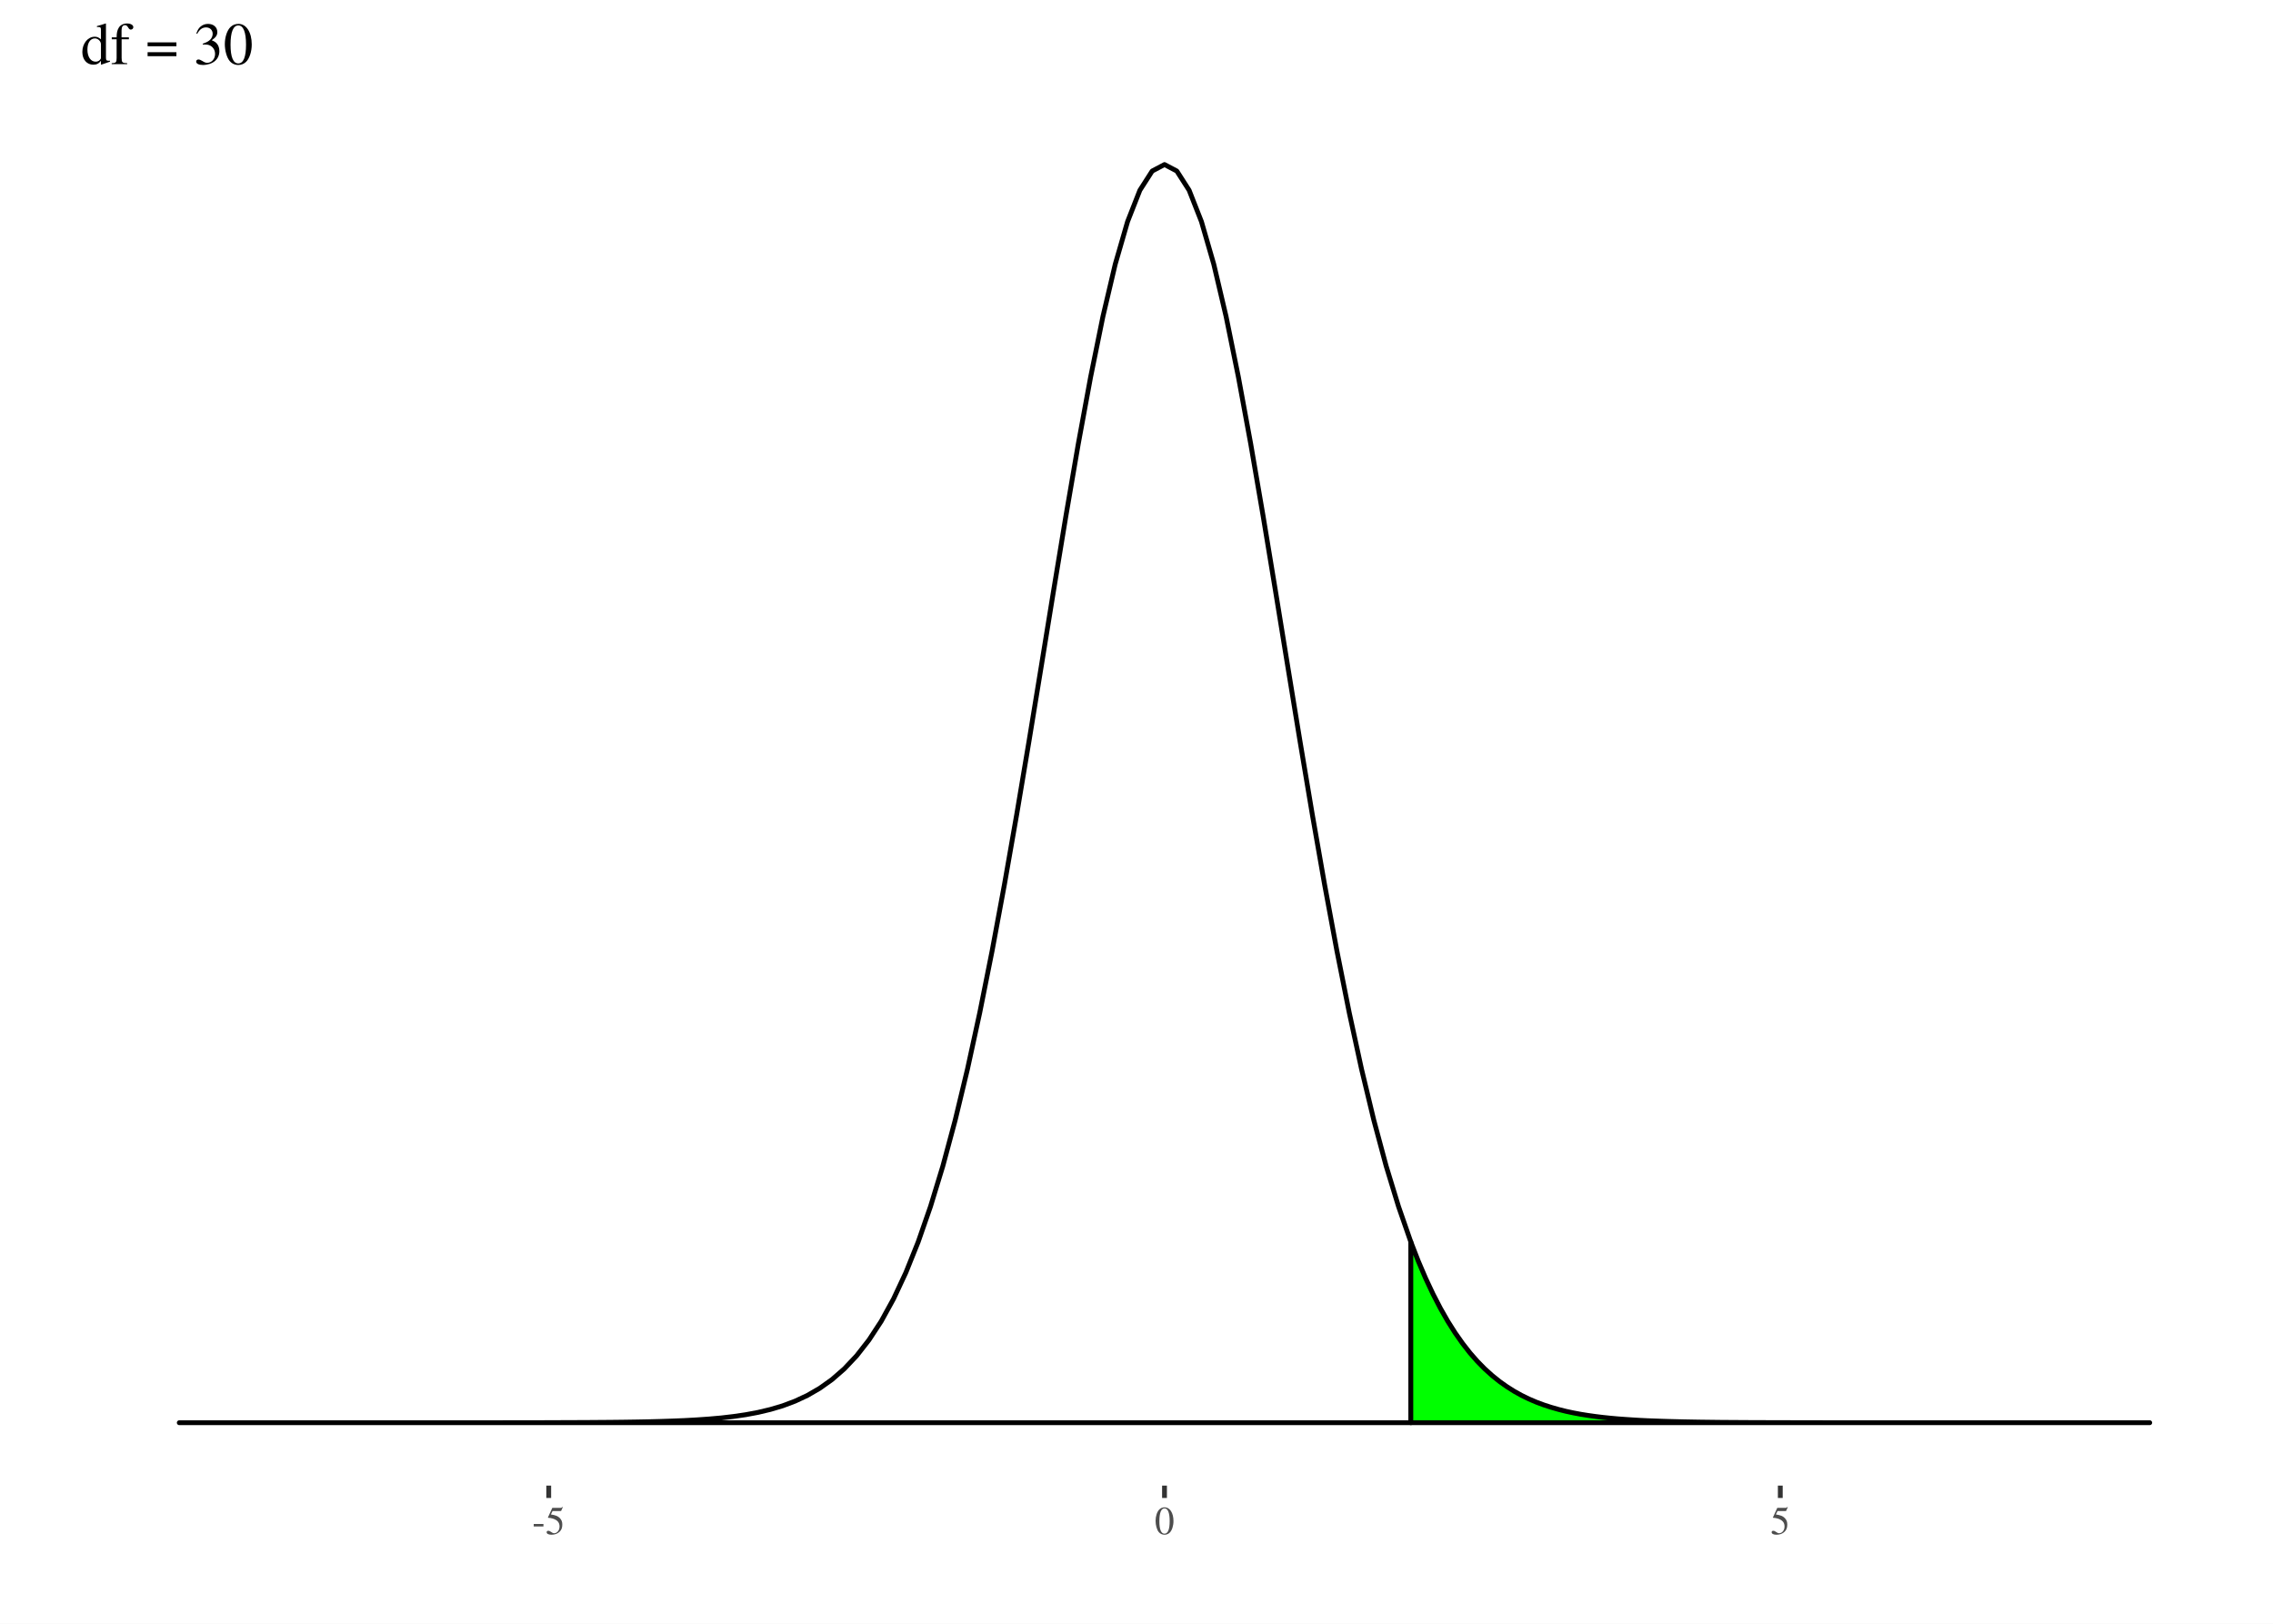
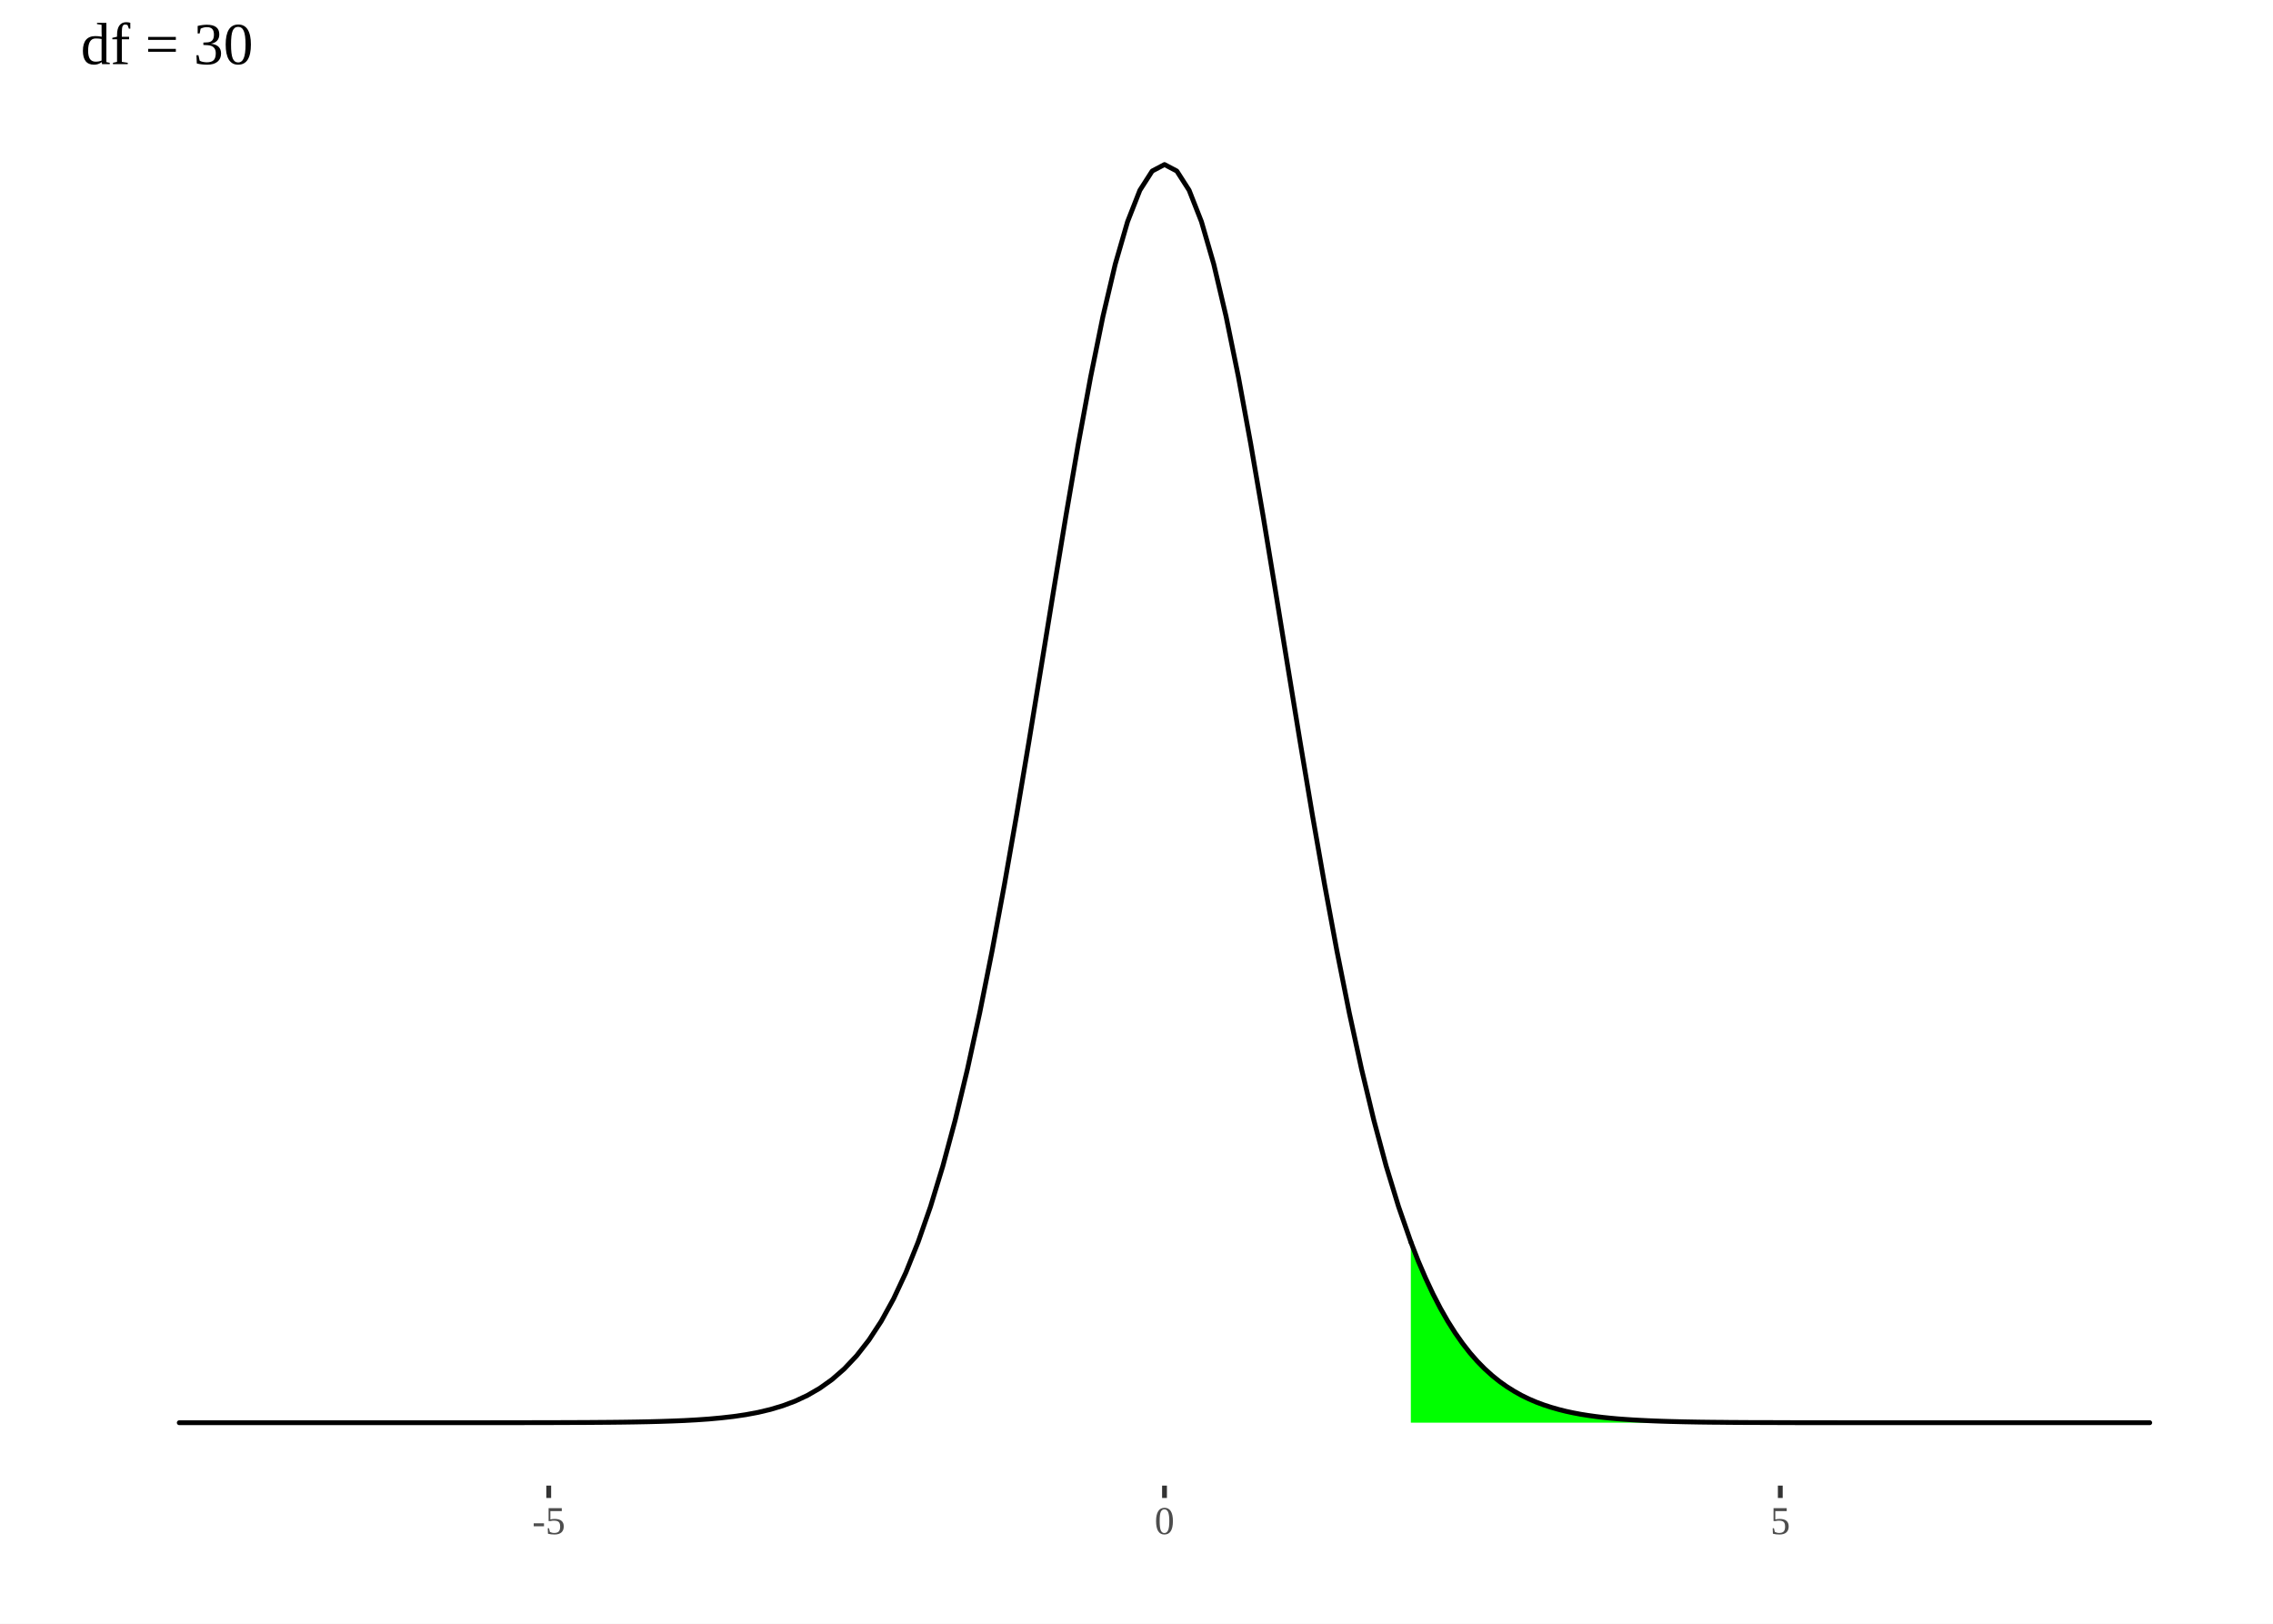
<svg xmlns="http://www.w3.org/2000/svg" viewBox="0 0 504.00 360.00">
  <defs>
    <style type="text/css">
    line, polyline, polygon, path, rect, circle {
      fill: none;
      stroke: #000000;
      stroke-linecap: round;
      stroke-linejoin: round;
      stroke-miterlimit: 10.00;
    }
  </style>
  </defs>
  <rect width="100%" height="100%" style="stroke: none; fill: #FFFFFF;" />
  <defs>
    <clipPath id="cpMTcuOTB8NDk4LjUyfDMyOS4zOHwyMi41Mw==">
      <rect x="17.90" y="22.53" width="480.62" height="306.85" />
    </clipPath>
  </defs>
-   <polygon points="39.75,315.43 42.48,315.43 45.21,315.43 47.94,315.43 50.67,315.43 53.40,315.43 56.13,315.43 58.86,315.43 61.59,315.43 64.32,315.43 67.05,315.43 69.78,315.43 72.52,315.43 75.25,315.43 77.98,315.43 80.71,315.43 83.44,315.43 86.17,315.43 88.90,315.43 91.63,315.43 94.36,315.43 97.09,315.43 99.82,315.43 102.55,315.43 105.28,315.43 108.02,315.43 110.75,315.43 113.48,315.42 116.21,315.42 118.94,315.42 121.67,315.41 124.40,315.40 127.13,315.39 129.86,315.38 132.59,315.36 135.32,315.34 138.05,315.31 140.79,315.27 143.52,315.22 146.25,315.15 148.98,315.06 151.71,314.95 154.44,314.80 157.17,314.61 159.90,314.37 162.63,314.05 165.36,313.65 168.09,313.14 170.82,312.49 173.55,311.68 176.29,310.65 179.02,309.38 181.75,307.80 184.48,305.86 187.21,303.48 189.94,300.59 192.67,297.10 195.40,292.93 198.13,287.97 200.86,282.14 203.59,275.35 206.32,267.50 209.06,258.53 211.79,248.38 214.52,237.04 217.25,224.50 219.98,210.84 222.71,196.14 225.44,180.56 228.17,164.30 230.90,147.63 233.63,130.85 236.36,114.32 239.09,98.43 241.83,83.57 244.56,70.15 247.29,58.56 250.02,49.13 252.75,42.18 255.48,37.92 258.21,36.48 260.94,37.92 263.67,42.18 266.40,49.13 269.13,58.56 271.86,70.15 274.59,83.57 277.33,98.43 280.06,114.32 282.79,130.85 285.52,147.63 288.25,164.30 290.98,180.56 293.71,196.14 296.44,210.84 299.17,224.50 301.90,237.04 304.63,248.38 307.36,258.53 310.10,267.50 312.83,275.35 312.83,315.43 310.10,315.43 307.36,315.43 304.63,315.43 301.90,315.43 299.17,315.43 296.44,315.43 293.71,315.43 290.98,315.43 288.25,315.43 285.52,315.43 282.79,315.43 280.06,315.43 277.33,315.43 274.59,315.43 271.86,315.43 269.13,315.43 266.40,315.43 263.67,315.43 260.94,315.43 258.21,315.43 255.48,315.43 252.75,315.43 250.02,315.43 247.29,315.43 244.56,315.43 241.83,315.43 239.09,315.43 236.36,315.43 233.63,315.43 230.90,315.43 228.17,315.43 225.44,315.43 222.71,315.43 219.98,315.43 217.25,315.43 214.52,315.43 211.79,315.43 209.06,315.43 206.32,315.43 203.59,315.43 200.86,315.43 198.13,315.43 195.40,315.43 192.67,315.43 189.94,315.43 187.21,315.43 184.48,315.43 181.75,315.43 179.02,315.43 176.29,315.43 173.55,315.43 170.82,315.43 168.09,315.43 165.36,315.43 162.63,315.43 159.90,315.43 157.17,315.43 154.44,315.43 151.71,315.43 148.98,315.43 146.25,315.43 143.52,315.43 140.79,315.43 138.05,315.43 135.32,315.43 132.59,315.43 129.86,315.43 127.13,315.43 124.40,315.43 121.67,315.43 118.94,315.43 116.21,315.43 113.48,315.43 110.75,315.43 108.02,315.43 105.28,315.43 102.55,315.43 99.82,315.43 97.09,315.43 94.36,315.43 91.63,315.43 88.90,315.43 86.17,315.43 83.44,315.43 80.71,315.43 77.98,315.43 75.25,315.43 72.52,315.43 69.78,315.43 67.05,315.43 64.32,315.43 61.59,315.43 58.86,315.43 56.13,315.43 53.40,315.43 50.67,315.43 47.94,315.43 45.21,315.43 42.48,315.43 39.75,315.43 " style="stroke-width: 1.07; fill: #FFFFFF;" clip-path="url(#cpMTcuOTB8NDk4LjUyfDMyOS4zOHwyMi41Mw==)" />
-   <polygon points="312.83,275.35 314.46,279.55 316.10,283.39 317.74,286.88 319.38,290.05 321.02,292.93 322.66,295.52 324.30,297.85 325.93,299.94 327.57,301.81 329.21,303.48 330.85,304.96 332.49,306.28 334.13,307.44 335.76,308.47 337.40,309.38 339.04,310.18 340.68,310.88 342.32,311.49 343.96,312.02 345.60,312.49 347.23,312.90 348.87,313.25 350.51,313.56 352.15,313.82 353.79,314.05 355.43,314.25 357.06,314.42 358.70,314.57 360.34,314.69 361.98,314.80 363.62,314.90 365.26,314.98 366.90,315.04 368.53,315.10 370.17,315.15 371.81,315.19 373.45,315.23 375.09,315.26 376.73,315.29 378.37,315.31 380.00,315.33 381.64,315.35 383.28,315.36 384.92,315.37 386.56,315.38 388.20,315.39 389.83,315.40 391.47,315.40 393.11,315.41 394.75,315.41 396.39,315.41 398.03,315.42 399.67,315.42 401.30,315.42 402.94,315.42 404.58,315.43 406.22,315.43 407.86,315.43 409.50,315.43 411.13,315.43 412.77,315.43 414.41,315.43 416.05,315.43 417.69,315.43 419.33,315.43 420.97,315.43 422.60,315.43 424.24,315.43 425.88,315.43 427.52,315.43 429.16,315.43 430.80,315.43 432.44,315.43 434.07,315.43 435.71,315.43 437.35,315.43 438.99,315.43 440.63,315.43 442.27,315.43 443.90,315.43 445.54,315.43 447.18,315.43 448.82,315.43 450.46,315.43 452.10,315.43 453.74,315.43 455.37,315.43 457.01,315.43 458.65,315.43 460.29,315.43 461.93,315.43 463.57,315.43 465.20,315.43 466.84,315.43 468.48,315.43 470.12,315.43 471.76,315.43 473.40,315.43 475.04,315.43 476.67,315.43 476.67,315.43 475.04,315.43 473.40,315.43 471.76,315.43 470.12,315.43 468.48,315.43 466.84,315.43 465.20,315.43 463.57,315.43 461.93,315.43 460.29,315.43 458.65,315.43 457.01,315.43 455.37,315.43 453.74,315.43 452.10,315.43 450.46,315.43 448.82,315.43 447.18,315.43 445.54,315.43 443.90,315.43 442.27,315.43 440.63,315.43 438.99,315.43 437.35,315.43 435.71,315.43 434.07,315.43 432.44,315.43 430.80,315.43 429.16,315.43 427.52,315.43 425.88,315.43 424.24,315.43 422.60,315.43 420.97,315.43 419.33,315.43 417.69,315.43 416.05,315.43 414.41,315.43 412.77,315.43 411.13,315.43 409.50,315.43 407.86,315.43 406.22,315.43 404.58,315.43 402.94,315.43 401.30,315.43 399.67,315.43 398.03,315.43 396.39,315.43 394.75,315.43 393.11,315.43 391.47,315.43 389.83,315.43 388.20,315.43 386.56,315.43 384.92,315.43 383.28,315.43 381.64,315.43 380.00,315.43 378.37,315.43 376.73,315.43 375.09,315.43 373.45,315.43 371.81,315.43 370.17,315.43 368.53,315.43 366.90,315.43 365.26,315.43 363.62,315.43 361.98,315.43 360.34,315.43 358.70,315.43 357.06,315.43 355.43,315.43 353.79,315.43 352.15,315.43 350.51,315.43 348.87,315.43 347.23,315.43 345.60,315.43 343.96,315.43 342.32,315.43 340.68,315.43 339.04,315.43 337.40,315.43 335.76,315.43 334.13,315.43 332.49,315.43 330.85,315.43 329.21,315.43 327.57,315.43 325.93,315.43 324.30,315.43 322.66,315.43 321.02,315.43 319.38,315.43 317.74,315.43 316.10,315.43 314.46,315.43 312.83,315.43 " style="stroke-width: 1.07; fill: #00FF00;" clip-path="url(#cpMTcuOTB8NDk4LjUyfDMyOS4zOHwyMi41Mw==)" />
+   <polygon points="39.75,315.43 42.48,315.43 45.21,315.43 47.94,315.43 50.67,315.43 53.40,315.43 56.13,315.43 58.86,315.43 61.59,315.43 64.32,315.43 67.05,315.43 69.79,315.43 72.52,315.43 75.25,315.43 77.98,315.43 80.71,315.43 83.44,315.43 86.17,315.43 88.90,315.43 91.63,315.43 94.36,315.43 97.09,315.43 99.82,315.43 102.56,315.43 105.29,315.43 108.02,315.43 110.75,315.42 113.48,315.42 116.21,315.42 118.94,315.41 121.67,315.41 124.40,315.40 127.13,315.39 129.86,315.38 132.59,315.36 135.32,315.34 138.06,315.31 140.79,315.27 143.52,315.22 146.25,315.15 148.98,315.06 151.71,314.95 154.44,314.80 157.17,314.61 159.90,314.36 162.63,314.05 165.36,313.65 168.09,313.14 170.82,312.49 173.56,311.67 176.29,310.65 179.02,309.38 181.75,307.80 184.48,305.86 187.21,303.48 189.94,300.59 192.67,297.10 195.40,292.93 198.13,287.97 200.86,282.14 203.59,275.35 206.33,267.50 209.06,258.53 211.79,248.38 214.52,237.03 217.25,224.50 219.98,210.84 222.71,196.14 225.44,180.56 228.17,164.30 230.90,147.63 233.63,130.85 236.36,114.32 239.09,98.43 241.83,83.57 244.56,70.15 247.29,58.56 250.02,49.14 252.75,42.18 255.48,37.92 258.21,36.48 260.94,37.92 263.67,42.18 266.40,49.14 269.13,58.56 271.86,70.15 274.60,83.57 277.33,98.43 280.06,114.32 282.79,130.85 285.52,147.63 288.25,164.30 290.98,180.56 293.71,196.14 296.44,210.84 299.17,224.50 301.90,237.03 304.63,248.38 307.36,258.53 310.10,267.50 312.83,275.35 312.83,315.43 310.10,315.43 307.36,315.43 304.63,315.43 301.90,315.43 299.17,315.43 296.44,315.43 293.71,315.43 290.98,315.43 288.25,315.43 285.52,315.43 282.79,315.43 280.06,315.43 277.33,315.43 274.60,315.43 271.86,315.43 269.13,315.43 266.40,315.43 263.67,315.43 260.94,315.43 258.21,315.43 255.48,315.43 252.75,315.43 250.02,315.43 247.29,315.43 244.56,315.43 241.83,315.43 239.09,315.43 236.36,315.43 233.63,315.43 230.90,315.43 228.17,315.43 225.44,315.43 222.71,315.43 219.98,315.43 217.25,315.43 214.52,315.43 211.79,315.43 209.06,315.43 206.33,315.43 203.59,315.43 200.86,315.43 198.13,315.43 195.40,315.43 192.67,315.43 189.94,315.43 187.21,315.43 184.48,315.43 181.75,315.43 179.02,315.43 176.29,315.43 173.56,315.43 170.82,315.43 168.09,315.43 165.36,315.43 162.63,315.43 159.90,315.43 157.17,315.43 154.44,315.43 151.71,315.43 148.98,315.43 146.25,315.43 143.52,315.43 140.79,315.43 138.06,315.43 135.32,315.43 132.59,315.43 129.86,315.43 127.13,315.43 124.40,315.43 121.67,315.43 118.94,315.43 116.21,315.43 113.48,315.43 110.75,315.43 108.02,315.43 105.29,315.43 102.56,315.43 99.82,315.43 97.09,315.43 94.36,315.43 91.63,315.43 88.90,315.43 86.17,315.43 83.44,315.43 80.71,315.43 77.98,315.43 75.25,315.43 72.52,315.43 69.79,315.43 67.05,315.43 64.32,315.43 61.59,315.43 58.86,315.43 56.13,315.43 53.40,315.43 50.67,315.43 47.94,315.43 45.21,315.43 42.48,315.43 39.75,315.43 " style="stroke-width: 0.75; stroke: none; fill: #FFFFFF;" clip-path="url(#cpMTcuOTB8NDk4LjUyfDMyOS4zOHwyMi41Mw==)" />
+   <polyline points="39.75,315.43 42.48,315.43 45.21,315.43 47.94,315.43 50.67,315.43 53.40,315.43 56.13,315.43 58.86,315.43 61.59,315.43 64.32,315.43 67.05,315.43 69.79,315.43 72.52,315.43 75.25,315.43 77.98,315.43 80.71,315.43 83.44,315.43 86.17,315.43 88.90,315.43 91.63,315.43 94.36,315.43 97.09,315.43 99.82,315.43 102.56,315.43 105.29,315.43 108.02,315.43 110.75,315.42 113.48,315.42 116.21,315.42 118.94,315.41 121.67,315.41 124.40,315.40 127.13,315.39 129.86,315.38 132.59,315.36 135.32,315.34 138.06,315.31 140.79,315.27 143.52,315.22 146.25,315.15 148.98,315.06 151.71,314.95 154.44,314.80 157.17,314.61 159.90,314.36 162.63,314.05 165.36,313.65 168.09,313.14 170.82,312.49 173.56,311.67 176.29,310.65 179.02,309.38 181.75,307.80 184.48,305.86 187.21,303.48 189.94,300.59 192.67,297.10 195.40,292.93 198.13,287.97 200.86,282.14 203.59,275.35 206.33,267.50 209.06,258.53 211.79,248.38 214.52,237.03 217.25,224.50 219.98,210.84 222.71,196.14 225.44,180.56 228.17,164.30 230.90,147.63 233.63,130.85 236.36,114.32 239.09,98.43 241.83,83.57 244.56,70.15 247.29,58.56 250.02,49.14 252.75,42.18 255.48,37.92 258.21,36.48 260.94,37.92 263.67,42.18 266.40,49.14 269.13,58.56 271.86,70.15 274.60,83.57 277.33,98.43 280.06,114.32 282.79,130.85 285.52,147.63 288.25,164.30 290.98,180.56 293.71,196.14 296.44,210.84 299.17,224.50 301.90,237.03 304.63,248.38 307.36,258.53 310.10,267.50 312.83,275.35 " style="stroke-width: 1.07;" clip-path="url(#cpMTcuOTB8NDk4LjUyfDMyOS4zOHwyMi41Mw==)" />
+   <polygon points="312.83,275.35 314.46,279.55 316.10,283.38 317.74,286.88 319.38,290.05 321.02,292.93 322.66,295.52 324.30,297.85 325.93,299.94 327.57,301.81 329.21,303.48 330.85,304.96 332.49,306.28 334.13,307.44 335.77,308.47 337.40,309.38 339.04,310.18 340.68,310.88 342.32,311.49 343.96,312.02 345.60,312.49 347.23,312.90 348.87,313.25 350.51,313.56 352.15,313.82 353.79,314.05 355.43,314.25 357.07,314.42 358.70,314.57 360.34,314.69 361.98,314.80 363.62,314.89 365.26,314.97 366.90,315.04 368.53,315.10 370.17,315.15 371.81,315.19 373.45,315.23 375.09,315.26 376.73,315.29 378.37,315.31 380.00,315.33 381.64,315.34 383.28,315.36 384.92,315.37 386.56,315.38 388.20,315.39 389.83,315.39 391.47,315.40 393.11,315.40 394.75,315.41 396.39,315.41 398.03,315.42 399.67,315.42 401.30,315.42 402.94,315.42 404.58,315.42 406.22,315.42 407.86,315.43 409.50,315.43 411.14,315.43 412.77,315.43 414.41,315.43 416.05,315.43 417.69,315.43 419.33,315.43 420.97,315.43 422.60,315.43 424.24,315.43 425.88,315.43 427.52,315.43 429.16,315.43 430.80,315.43 432.44,315.43 434.07,315.43 435.71,315.43 437.35,315.43 438.99,315.43 440.63,315.43 442.27,315.43 443.90,315.43 445.54,315.43 447.18,315.43 448.82,315.43 450.46,315.43 452.10,315.43 453.74,315.43 455.37,315.43 457.01,315.43 458.65,315.43 460.29,315.43 461.93,315.43 463.57,315.43 465.20,315.43 466.84,315.43 468.48,315.43 470.12,315.43 471.76,315.43 473.40,315.43 475.04,315.43 476.67,315.43 476.67,315.43 475.04,315.43 473.40,315.43 471.76,315.43 470.12,315.43 468.48,315.43 466.84,315.43 465.20,315.43 463.57,315.43 461.93,315.43 460.29,315.43 458.65,315.43 457.01,315.43 455.37,315.43 453.74,315.43 452.10,315.43 450.46,315.43 448.82,315.43 447.18,315.43 445.54,315.43 443.90,315.43 442.27,315.43 440.63,315.43 438.99,315.43 437.35,315.43 435.71,315.43 434.07,315.43 432.44,315.43 430.80,315.43 429.16,315.43 427.52,315.43 425.88,315.43 424.24,315.43 422.60,315.43 420.97,315.43 419.33,315.43 417.69,315.43 416.05,315.43 414.41,315.43 412.77,315.43 411.14,315.43 409.50,315.43 407.86,315.43 406.22,315.43 404.58,315.43 402.94,315.43 401.30,315.43 399.67,315.43 398.03,315.43 396.39,315.43 394.75,315.43 393.11,315.43 391.47,315.43 389.83,315.43 388.20,315.43 386.56,315.43 384.92,315.43 383.28,315.43 381.64,315.43 380.00,315.43 378.37,315.43 376.73,315.43 375.09,315.43 373.45,315.43 371.81,315.43 370.17,315.43 368.53,315.43 366.90,315.43 365.26,315.43 363.62,315.43 361.98,315.43 360.34,315.43 358.70,315.43 357.07,315.43 355.43,315.43 353.79,315.43 352.15,315.43 350.51,315.43 348.87,315.43 347.23,315.43 345.60,315.43 343.96,315.43 342.32,315.43 340.68,315.43 339.04,315.43 337.40,315.43 335.77,315.43 334.13,315.43 332.49,315.43 330.85,315.43 329.21,315.43 327.57,315.43 325.93,315.43 324.30,315.43 322.66,315.43 321.02,315.43 319.38,315.43 317.74,315.43 316.10,315.43 314.46,315.43 312.83,315.43 " style="stroke-width: 0.75; stroke: none; fill: #00FF00;" clip-path="url(#cpMTcuOTB8NDk4LjUyfDMyOS4zOHwyMi41Mw==)" />
+   <polyline points="312.83,275.35 314.46,279.55 316.10,283.38 317.74,286.88 319.38,290.05 321.02,292.93 322.66,295.52 324.30,297.85 325.93,299.94 327.57,301.81 329.21,303.48 330.85,304.96 332.49,306.28 334.13,307.44 335.77,308.47 337.40,309.38 339.04,310.18 340.68,310.88 342.32,311.49 343.96,312.02 345.60,312.49 347.23,312.90 348.87,313.25 350.51,313.56 352.15,313.82 353.79,314.05 355.43,314.25 357.07,314.42 358.70,314.57 360.34,314.69 361.98,314.80 363.62,314.89 365.26,314.97 366.90,315.04 368.53,315.10 370.17,315.15 371.81,315.19 373.45,315.23 375.09,315.26 376.73,315.29 378.37,315.31 380.00,315.33 381.64,315.34 383.28,315.36 384.92,315.37 386.56,315.38 388.20,315.39 389.83,315.39 391.47,315.40 393.11,315.40 394.75,315.41 396.39,315.41 398.03,315.42 399.67,315.42 401.30,315.42 402.94,315.42 404.58,315.42 406.22,315.42 407.86,315.43 409.50,315.43 411.14,315.43 412.77,315.43 414.41,315.43 416.05,315.43 417.69,315.43 419.33,315.43 420.97,315.43 422.60,315.43 424.24,315.43 425.88,315.43 427.52,315.43 429.16,315.43 430.80,315.43 432.44,315.43 434.07,315.43 435.71,315.43 437.35,315.43 438.99,315.43 440.63,315.43 442.27,315.43 443.90,315.43 445.54,315.43 447.18,315.43 448.82,315.43 450.46,315.43 452.10,315.43 453.74,315.43 455.37,315.43 457.01,315.43 458.65,315.43 460.29,315.43 461.93,315.43 463.57,315.43 465.20,315.43 466.84,315.43 468.48,315.43 470.12,315.43 471.76,315.43 473.40,315.43 475.04,315.43 476.67,315.43 " style="stroke-width: 1.07;" clip-path="url(#cpMTcuOTB8NDk4LjUyfDMyOS4zOHwyMi41Mw==)" />
  <defs>
    <clipPath id="cpMC4wMHw1MDQuMDB8MzYwLjAwfDAuMDA=">
      <rect x="0.00" y="0.00" width="504.00" height="360.00" />
    </clipPath>
  </defs>
  <polyline points="121.67,332.12 121.67,329.38 " style="stroke-width: 1.07; stroke: #333333; stroke-linecap: butt;" clip-path="url(#cpMC4wMHw1MDQuMDB8MzYwLjAwfDAuMDA=)" />
  <polyline points="258.21,332.12 258.21,329.38 " style="stroke-width: 1.07; stroke: #333333; stroke-linecap: butt;" clip-path="url(#cpMC4wMHw1MDQuMDB8MzYwLjAwfDAuMDA=)" />
  <polyline points="394.75,332.12 394.75,329.38 " style="stroke-width: 1.07; stroke: #333333; stroke-linecap: butt;" clip-path="url(#cpMC4wMHw1MDQuMDB8MzYwLjAwfDAuMDA=)" />
  <g clip-path="url(#cpMC4wMHw1MDQuMDB8MzYwLjAwfDAuMDA=)">
-     <text x="118.00" y="340.14" style="font-size: 8.80px; fill: #4D4D4D; font-family: TeX Gyre Termes;" textLength="7.33px" lengthAdjust="spacingAndGlyphs">-5</text>
+     <text x="118.01" y="340.14" style="font-size: 8.80px; fill: #4D4D4D; font-family: Times New Roman;" textLength="7.33px" lengthAdjust="spacingAndGlyphs">-5</text>
  </g>
  <g clip-path="url(#cpMC4wMHw1MDQuMDB8MzYwLjAwfDAuMDA=)">
-     <text x="256.01" y="340.14" style="font-size: 8.80px; fill: #4D4D4D; font-family: TeX Gyre Termes;" textLength="4.40px" lengthAdjust="spacingAndGlyphs">0</text>
+     <text x="256.01" y="340.14" style="font-size: 8.80px; fill: #4D4D4D; font-family: Times New Roman;" textLength="4.40px" lengthAdjust="spacingAndGlyphs">0</text>
  </g>
  <g clip-path="url(#cpMC4wMHw1MDQuMDB8MzYwLjAwfDAuMDA=)">
-     <text x="392.55" y="340.14" style="font-size: 8.80px; fill: #4D4D4D; font-family: TeX Gyre Termes;" textLength="4.40px" lengthAdjust="spacingAndGlyphs">5</text>
+     <text x="392.55" y="340.14" style="font-size: 8.80px; fill: #4D4D4D; font-family: Times New Roman;" textLength="4.40px" lengthAdjust="spacingAndGlyphs">5</text>
  </g>
  <g clip-path="url(#cpMC4wMHw1MDQuMDB8MzYwLjAwfDAuMDA=)">
-     <text x="17.90" y="14.22" style="font-size: 13.20px; font-family: TeX Gyre Termes;" textLength="38.24px" lengthAdjust="spacingAndGlyphs">df = 30</text>
+     <text x="17.90" y="14.22" style="font-size: 13.20px; font-family: Times New Roman;" textLength="38.24px" lengthAdjust="spacingAndGlyphs">df = 30</text>
  </g>
</svg>
